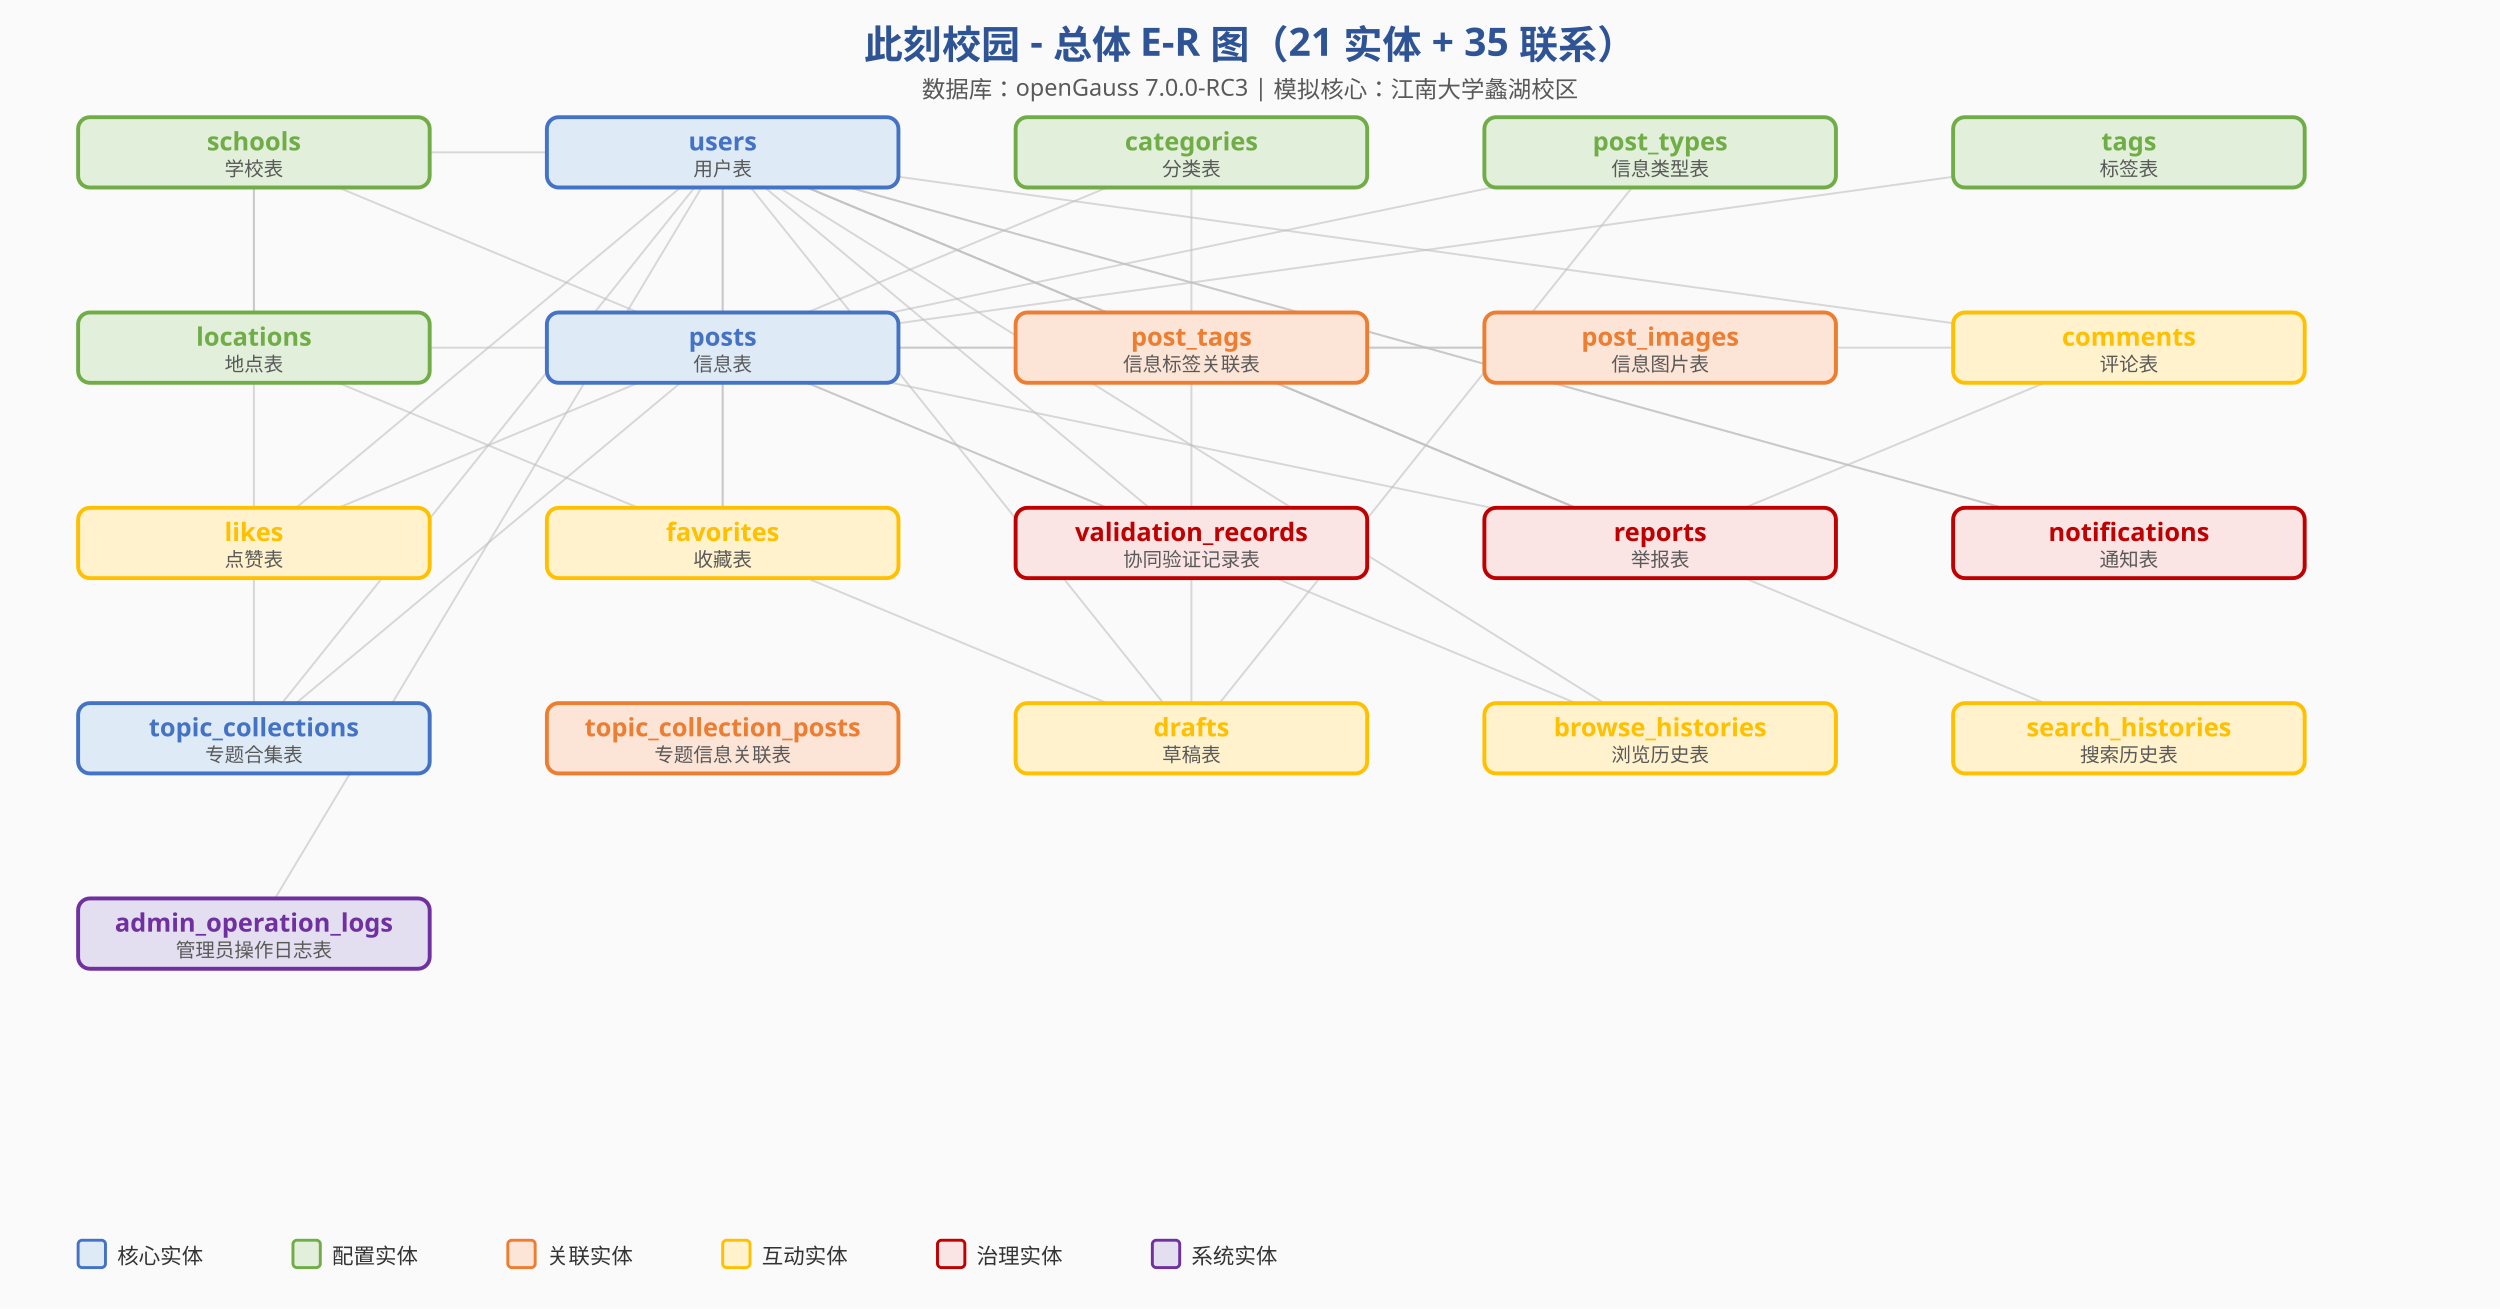
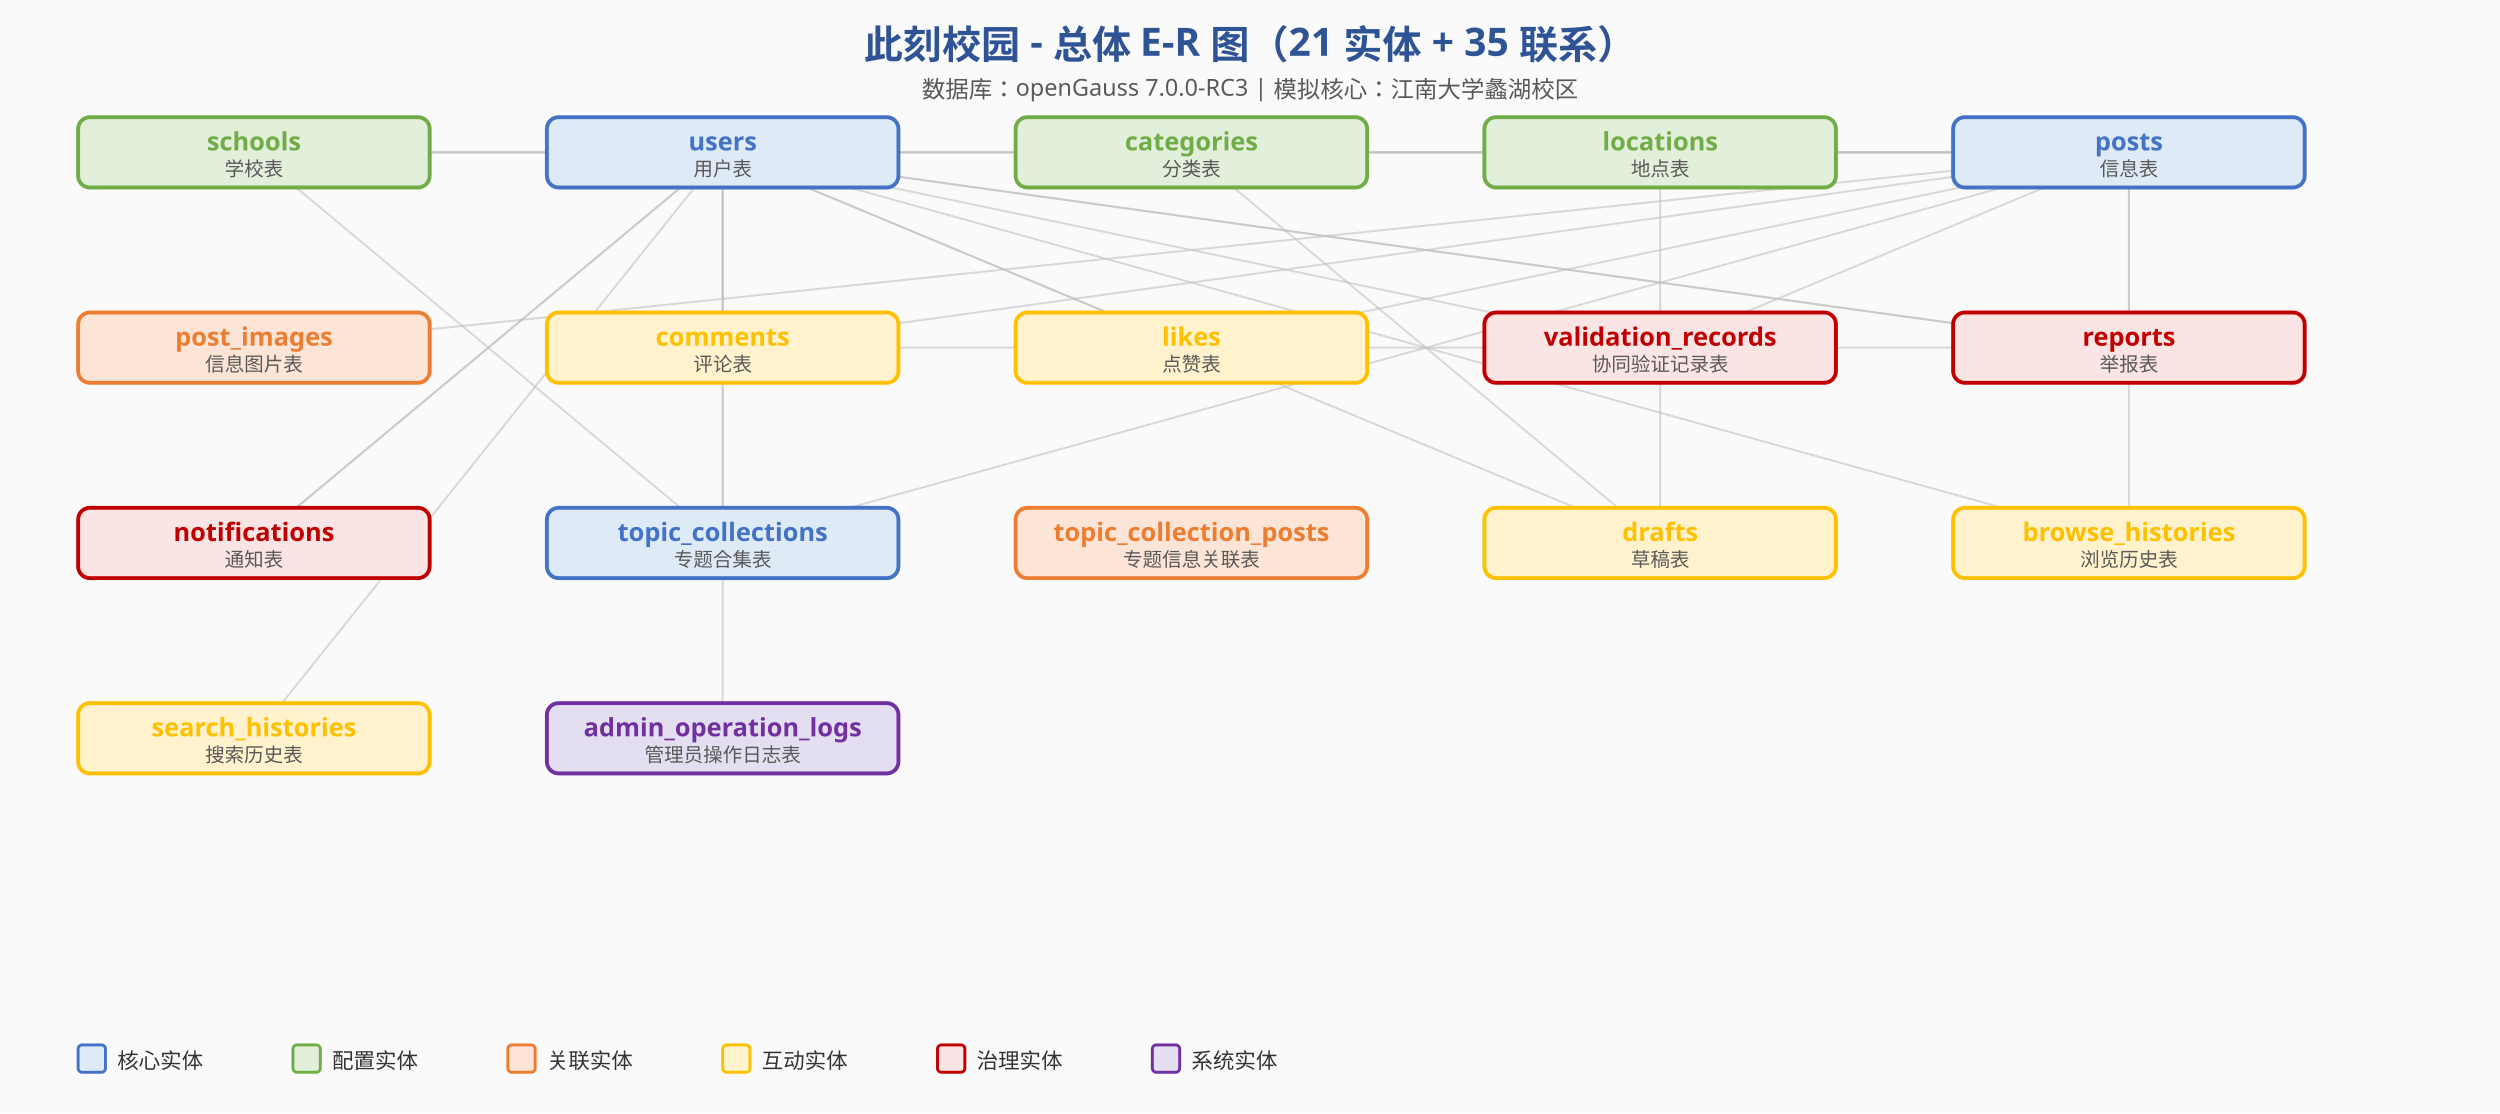
- <svg xmlns="http://www.w3.org/2000/svg" width="1280" height="670" viewBox="0 0 1280 670">
+ <svg xmlns="http://www.w3.org/2000/svg" width="1280" height="570" viewBox="0 0 1280 570">
  <style>text{font-family:"微软雅黑";}</style>
-   <rect width="1280" height="670" fill="#FAFAFA" />
+   <rect width="1280" height="570" fill="#FAFAFA" />
  <text x="640" y="30" text-anchor="middle" font-size="20" font-weight="bold" fill="#2F5496">此刻校园 - 总体 E-R 图（21 实体 + 35 联系）</text>
  <text x="640" y="50" text-anchor="middle" font-size="12" fill="#595959">数据库：openGauss 7.0.0-RC3 | 模拟核心：江南大学蠡湖校区</text>
  <line x1="130" y1="78" x2="370" y2="78" stroke="#BFBFBF" stroke-width="1" opacity="0.6" />
-   <line x1="130" y1="78" x2="370" y2="178" stroke="#BFBFBF" stroke-width="1" opacity="0.6" />
-   <line x1="130" y1="78" x2="130" y2="178" stroke="#BFBFBF" stroke-width="1" opacity="0.6" />
-   <line x1="130" y1="78" x2="130" y2="378" stroke="#BFBFBF" stroke-width="1" opacity="0.6" />
+   <line x1="130" y1="78" x2="1090" y2="78" stroke="#BFBFBF" stroke-width="1" opacity="0.6" />
+   <line x1="130" y1="78" x2="850" y2="78" stroke="#BFBFBF" stroke-width="1" opacity="0.6" />
+   <line x1="130" y1="78" x2="370" y2="278" stroke="#BFBFBF" stroke-width="1" opacity="0.6" />
+   <line x1="370" y1="78" x2="1090" y2="78" stroke="#BFBFBF" stroke-width="1" opacity="0.6" />
+   <line x1="610" y1="78" x2="1090" y2="78" stroke="#BFBFBF" stroke-width="1" opacity="0.6" />
+   <line x1="850" y1="78" x2="1090" y2="78" stroke="#BFBFBF" stroke-width="1" opacity="0.6" />
+   <line x1="1090" y1="78" x2="130" y2="178" stroke="#BFBFBF" stroke-width="1" opacity="0.6" />
+   <line x1="1090" y1="78" x2="370" y2="178" stroke="#BFBFBF" stroke-width="1" opacity="0.6" />
+   <line x1="1090" y1="78" x2="610" y2="178" stroke="#BFBFBF" stroke-width="1" opacity="0.6" />
+   <line x1="1090" y1="78" x2="850" y2="178" stroke="#BFBFBF" stroke-width="1" opacity="0.6" />
+   <line x1="1090" y1="78" x2="1090" y2="178" stroke="#BFBFBF" stroke-width="1" opacity="0.6" />
+   <line x1="1090" y1="78" x2="1090" y2="278" stroke="#BFBFBF" stroke-width="1" opacity="0.6" />
+   <line x1="1090" y1="78" x2="370" y2="278" stroke="#BFBFBF" stroke-width="1" opacity="0.6" />
  <line x1="370" y1="78" x2="370" y2="178" stroke="#BFBFBF" stroke-width="1" opacity="0.6" />
-   <line x1="610" y1="78" x2="370" y2="178" stroke="#BFBFBF" stroke-width="1" opacity="0.6" />
-   <line x1="850" y1="78" x2="370" y2="178" stroke="#BFBFBF" stroke-width="1" opacity="0.6" />
-   <line x1="130" y1="178" x2="370" y2="178" stroke="#BFBFBF" stroke-width="1" opacity="0.6" />
-   <line x1="370" y1="178" x2="850" y2="178" stroke="#BFBFBF" stroke-width="1" opacity="0.6" />
-   <line x1="370" y1="178" x2="1090" y2="78" stroke="#BFBFBF" stroke-width="1" opacity="0.6" />
-   <line x1="370" y1="178" x2="1090" y2="178" stroke="#BFBFBF" stroke-width="1" opacity="0.6" />
-   <line x1="370" y1="178" x2="130" y2="278" stroke="#BFBFBF" stroke-width="1" opacity="0.6" />
-   <line x1="370" y1="178" x2="370" y2="278" stroke="#BFBFBF" stroke-width="1" opacity="0.6" />
-   <line x1="370" y1="178" x2="610" y2="278" stroke="#BFBFBF" stroke-width="1" opacity="0.6" />
-   <line x1="370" y1="178" x2="850" y2="278" stroke="#BFBFBF" stroke-width="1" opacity="0.6" />
-   <line x1="370" y1="178" x2="850" y2="378" stroke="#BFBFBF" stroke-width="1" opacity="0.6" />
-   <line x1="370" y1="178" x2="130" y2="378" stroke="#BFBFBF" stroke-width="1" opacity="0.6" />
+   <line x1="370" y1="78" x2="610" y2="178" stroke="#BFBFBF" stroke-width="1" opacity="0.6" />
+   <line x1="370" y1="78" x2="850" y2="178" stroke="#BFBFBF" stroke-width="1" opacity="0.6" />
+   <line x1="370" y1="78" x2="1090" y2="178" stroke="#BFBFBF" stroke-width="1" opacity="0.6" />
  <line x1="370" y1="78" x2="1090" y2="178" stroke="#BFBFBF" stroke-width="1" opacity="0.6" />
  <line x1="370" y1="78" x2="130" y2="278" stroke="#BFBFBF" stroke-width="1" opacity="0.6" />
-   <line x1="370" y1="78" x2="370" y2="278" stroke="#BFBFBF" stroke-width="1" opacity="0.6" />
-   <line x1="370" y1="78" x2="610" y2="278" stroke="#BFBFBF" stroke-width="1" opacity="0.6" />
-   <line x1="370" y1="78" x2="850" y2="278" stroke="#BFBFBF" stroke-width="1" opacity="0.6" />
+   <line x1="370" y1="78" x2="130" y2="278" stroke="#BFBFBF" stroke-width="1" opacity="0.6" />
  <line x1="370" y1="78" x2="850" y2="278" stroke="#BFBFBF" stroke-width="1" opacity="0.6" />
  <line x1="370" y1="78" x2="1090" y2="278" stroke="#BFBFBF" stroke-width="1" opacity="0.6" />
-   <line x1="370" y1="78" x2="1090" y2="278" stroke="#BFBFBF" stroke-width="1" opacity="0.6" />
-   <line x1="370" y1="78" x2="610" y2="378" stroke="#BFBFBF" stroke-width="1" opacity="0.6" />
-   <line x1="370" y1="78" x2="850" y2="378" stroke="#BFBFBF" stroke-width="1" opacity="0.6" />
-   <line x1="370" y1="78" x2="1090" y2="378" stroke="#BFBFBF" stroke-width="1" opacity="0.6" />
-   <line x1="370" y1="78" x2="130" y2="478" stroke="#BFBFBF" stroke-width="1" opacity="0.6" />
  <line x1="370" y1="78" x2="130" y2="378" stroke="#BFBFBF" stroke-width="1" opacity="0.6" />
-   <line x1="1090" y1="178" x2="1090" y2="178" stroke="#BFBFBF" stroke-width="1" opacity="0.6" />
-   <line x1="1090" y1="178" x2="850" y2="278" stroke="#BFBFBF" stroke-width="1" opacity="0.6" />
-   <line x1="610" y1="78" x2="610" y2="378" stroke="#BFBFBF" stroke-width="1" opacity="0.6" />
-   <line x1="850" y1="78" x2="610" y2="378" stroke="#BFBFBF" stroke-width="1" opacity="0.6" />
-   <line x1="130" y1="178" x2="610" y2="378" stroke="#BFBFBF" stroke-width="1" opacity="0.6" />
+   <line x1="370" y1="78" x2="370" y2="378" stroke="#BFBFBF" stroke-width="1" opacity="0.6" />
+   <line x1="370" y1="78" x2="370" y2="278" stroke="#BFBFBF" stroke-width="1" opacity="0.6" />
+   <line x1="370" y1="178" x2="370" y2="178" stroke="#BFBFBF" stroke-width="1" opacity="0.6" />
+   <line x1="370" y1="178" x2="1090" y2="178" stroke="#BFBFBF" stroke-width="1" opacity="0.6" />
+   <line x1="610" y1="78" x2="850" y2="278" stroke="#BFBFBF" stroke-width="1" opacity="0.6" />
+   <line x1="850" y1="78" x2="850" y2="278" stroke="#BFBFBF" stroke-width="1" opacity="0.6" />
  <rect x="40" y="60" width="180" height="36" rx="6" ry="6" fill="#E2EFDA" stroke="#70AD47" stroke-width="2" />
  <text x="130" y="77" text-anchor="middle" font-size="13" font-weight="bold" fill="#70AD47">schools</text>
  <text x="130" y="90" text-anchor="middle" font-size="10" fill="#595959">学校表</text>
  <rect x="280" y="60" width="180" height="36" rx="6" ry="6" fill="#DEEBF7" stroke="#4472C4" stroke-width="2" />
  <text x="370" y="77" text-anchor="middle" font-size="13" font-weight="bold" fill="#4472C4">users</text>
  <text x="370" y="90" text-anchor="middle" font-size="10" fill="#595959">用户表</text>
  <rect x="520" y="60" width="180" height="36" rx="6" ry="6" fill="#E2EFDA" stroke="#70AD47" stroke-width="2" />
  <text x="610" y="77" text-anchor="middle" font-size="13" font-weight="bold" fill="#70AD47">categories</text>
  <text x="610" y="90" text-anchor="middle" font-size="10" fill="#595959">分类表</text>
  <rect x="760" y="60" width="180" height="36" rx="6" ry="6" fill="#E2EFDA" stroke="#70AD47" stroke-width="2" />
-   <text x="850" y="77" text-anchor="middle" font-size="13" font-weight="bold" fill="#70AD47">post_types</text>
-   <text x="850" y="90" text-anchor="middle" font-size="10" fill="#595959">信息类型表</text>
-   <rect x="1000" y="60" width="180" height="36" rx="6" ry="6" fill="#E2EFDA" stroke="#70AD47" stroke-width="2" />
-   <text x="1090" y="77" text-anchor="middle" font-size="13" font-weight="bold" fill="#70AD47">tags</text>
-   <text x="1090" y="90" text-anchor="middle" font-size="10" fill="#595959">标签表</text>
-   <rect x="40" y="160" width="180" height="36" rx="6" ry="6" fill="#E2EFDA" stroke="#70AD47" stroke-width="2" />
-   <text x="130" y="177" text-anchor="middle" font-size="13" font-weight="bold" fill="#70AD47">locations</text>
-   <text x="130" y="190" text-anchor="middle" font-size="10" fill="#595959">地点表</text>
-   <rect x="280" y="160" width="180" height="36" rx="6" ry="6" fill="#DEEBF7" stroke="#4472C4" stroke-width="2" />
-   <text x="370" y="177" text-anchor="middle" font-size="13" font-weight="bold" fill="#4472C4">posts</text>
-   <text x="370" y="190" text-anchor="middle" font-size="10" fill="#595959">信息表</text>
-   <rect x="520" y="160" width="180" height="36" rx="6" ry="6" fill="#FCE4D6" stroke="#ED7D31" stroke-width="2" />
-   <text x="610" y="177" text-anchor="middle" font-size="13" font-weight="bold" fill="#ED7D31">post_tags</text>
-   <text x="610" y="190" text-anchor="middle" font-size="10" fill="#595959">信息标签关联表</text>
-   <rect x="760" y="160" width="180" height="36" rx="6" ry="6" fill="#FCE4D6" stroke="#ED7D31" stroke-width="2" />
-   <text x="850" y="177" text-anchor="middle" font-size="13" font-weight="bold" fill="#ED7D31">post_images</text>
-   <text x="850" y="190" text-anchor="middle" font-size="10" fill="#595959">信息图片表</text>
-   <rect x="1000" y="160" width="180" height="36" rx="6" ry="6" fill="#FFF2CC" stroke="#FFC000" stroke-width="2" />
-   <text x="1090" y="177" text-anchor="middle" font-size="13" font-weight="bold" fill="#FFC000">comments</text>
-   <text x="1090" y="190" text-anchor="middle" font-size="10" fill="#595959">评论表</text>
-   <rect x="40" y="260" width="180" height="36" rx="6" ry="6" fill="#FFF2CC" stroke="#FFC000" stroke-width="2" />
-   <text x="130" y="277" text-anchor="middle" font-size="13" font-weight="bold" fill="#FFC000">likes</text>
-   <text x="130" y="290" text-anchor="middle" font-size="10" fill="#595959">点赞表</text>
-   <rect x="280" y="260" width="180" height="36" rx="6" ry="6" fill="#FFF2CC" stroke="#FFC000" stroke-width="2" />
-   <text x="370" y="277" text-anchor="middle" font-size="13" font-weight="bold" fill="#FFC000">favorites</text>
-   <text x="370" y="290" text-anchor="middle" font-size="10" fill="#595959">收藏表</text>
-   <rect x="520" y="260" width="180" height="36" rx="6" ry="6" fill="#FBE4E4" stroke="#C00000" stroke-width="2" />
-   <text x="610" y="277" text-anchor="middle" font-size="13" font-weight="bold" fill="#C00000">validation_records</text>
-   <text x="610" y="290" text-anchor="middle" font-size="10" fill="#595959">协同验证记录表</text>
-   <rect x="760" y="260" width="180" height="36" rx="6" ry="6" fill="#FBE4E4" stroke="#C00000" stroke-width="2" />
-   <text x="850" y="277" text-anchor="middle" font-size="13" font-weight="bold" fill="#C00000">reports</text>
-   <text x="850" y="290" text-anchor="middle" font-size="10" fill="#595959">举报表</text>
-   <rect x="1000" y="260" width="180" height="36" rx="6" ry="6" fill="#FBE4E4" stroke="#C00000" stroke-width="2" />
-   <text x="1090" y="277" text-anchor="middle" font-size="13" font-weight="bold" fill="#C00000">notifications</text>
-   <text x="1090" y="290" text-anchor="middle" font-size="10" fill="#595959">通知表</text>
-   <rect x="40" y="360" width="180" height="36" rx="6" ry="6" fill="#DEEBF7" stroke="#4472C4" stroke-width="2" />
-   <text x="130" y="377" text-anchor="middle" font-size="13" font-weight="bold" fill="#4472C4">topic_collections</text>
-   <text x="130" y="390" text-anchor="middle" font-size="10" fill="#595959">专题合集表</text>
-   <rect x="280" y="360" width="180" height="36" rx="6" ry="6" fill="#FCE4D6" stroke="#ED7D31" stroke-width="2" />
-   <text x="370" y="377" text-anchor="middle" font-size="13" font-weight="bold" fill="#ED7D31">topic_collection_posts</text>
-   <text x="370" y="390" text-anchor="middle" font-size="10" fill="#595959">专题信息关联表</text>
-   <rect x="520" y="360" width="180" height="36" rx="6" ry="6" fill="#FFF2CC" stroke="#FFC000" stroke-width="2" />
-   <text x="610" y="377" text-anchor="middle" font-size="13" font-weight="bold" fill="#FFC000">drafts</text>
-   <text x="610" y="390" text-anchor="middle" font-size="10" fill="#595959">草稿表</text>
-   <rect x="760" y="360" width="180" height="36" rx="6" ry="6" fill="#FFF2CC" stroke="#FFC000" stroke-width="2" />
-   <text x="850" y="377" text-anchor="middle" font-size="13" font-weight="bold" fill="#FFC000">browse_histories</text>
-   <text x="850" y="390" text-anchor="middle" font-size="10" fill="#595959">浏览历史表</text>
-   <rect x="1000" y="360" width="180" height="36" rx="6" ry="6" fill="#FFF2CC" stroke="#FFC000" stroke-width="2" />
-   <text x="1090" y="377" text-anchor="middle" font-size="13" font-weight="bold" fill="#FFC000">search_histories</text>
-   <text x="1090" y="390" text-anchor="middle" font-size="10" fill="#595959">搜索历史表</text>
-   <rect x="40" y="460" width="180" height="36" rx="6" ry="6" fill="#E4DFF0" stroke="#7030A0" stroke-width="2" />
-   <text x="130" y="477" text-anchor="middle" font-size="13" font-weight="bold" fill="#7030A0">admin_operation_logs</text>
-   <text x="130" y="490" text-anchor="middle" font-size="10" fill="#595959">管理员操作日志表</text>
-   <rect x="40" y="635" width="14" height="14" rx="2" ry="2" fill="#DEEBF7" stroke="#4472C4" stroke-width="1.5" />
-   <text x="60" y="647" font-size="11" fill="#333333">核心实体</text>
-   <rect x="150" y="635" width="14" height="14" rx="2" ry="2" fill="#E2EFDA" stroke="#70AD47" stroke-width="1.5" />
-   <text x="170" y="647" font-size="11" fill="#333333">配置实体</text>
-   <rect x="260" y="635" width="14" height="14" rx="2" ry="2" fill="#FCE4D6" stroke="#ED7D31" stroke-width="1.5" />
-   <text x="280" y="647" font-size="11" fill="#333333">关联实体</text>
-   <rect x="370" y="635" width="14" height="14" rx="2" ry="2" fill="#FFF2CC" stroke="#FFC000" stroke-width="1.5" />
-   <text x="390" y="647" font-size="11" fill="#333333">互动实体</text>
-   <rect x="480" y="635" width="14" height="14" rx="2" ry="2" fill="#FBE4E4" stroke="#C00000" stroke-width="1.5" />
-   <text x="500" y="647" font-size="11" fill="#333333">治理实体</text>
-   <rect x="590" y="635" width="14" height="14" rx="2" ry="2" fill="#E4DFF0" stroke="#7030A0" stroke-width="1.5" />
-   <text x="610" y="647" font-size="11" fill="#333333">系统实体</text>
+   <text x="850" y="77" text-anchor="middle" font-size="13" font-weight="bold" fill="#70AD47">locations</text>
+   <text x="850" y="90" text-anchor="middle" font-size="10" fill="#595959">地点表</text>
+   <rect x="1000" y="60" width="180" height="36" rx="6" ry="6" fill="#DEEBF7" stroke="#4472C4" stroke-width="2" />
+   <text x="1090" y="77" text-anchor="middle" font-size="13" font-weight="bold" fill="#4472C4">posts</text>
+   <text x="1090" y="90" text-anchor="middle" font-size="10" fill="#595959">信息表</text>
+   <rect x="40" y="160" width="180" height="36" rx="6" ry="6" fill="#FCE4D6" stroke="#ED7D31" stroke-width="2" />
+   <text x="130" y="177" text-anchor="middle" font-size="13" font-weight="bold" fill="#ED7D31">post_images</text>
+   <text x="130" y="190" text-anchor="middle" font-size="10" fill="#595959">信息图片表</text>
+   <rect x="280" y="160" width="180" height="36" rx="6" ry="6" fill="#FFF2CC" stroke="#FFC000" stroke-width="2" />
+   <text x="370" y="177" text-anchor="middle" font-size="13" font-weight="bold" fill="#FFC000">comments</text>
+   <text x="370" y="190" text-anchor="middle" font-size="10" fill="#595959">评论表</text>
+   <rect x="520" y="160" width="180" height="36" rx="6" ry="6" fill="#FFF2CC" stroke="#FFC000" stroke-width="2" />
+   <text x="610" y="177" text-anchor="middle" font-size="13" font-weight="bold" fill="#FFC000">likes</text>
+   <text x="610" y="190" text-anchor="middle" font-size="10" fill="#595959">点赞表</text>
+   <rect x="760" y="160" width="180" height="36" rx="6" ry="6" fill="#FBE4E4" stroke="#C00000" stroke-width="2" />
+   <text x="850" y="177" text-anchor="middle" font-size="13" font-weight="bold" fill="#C00000">validation_records</text>
+   <text x="850" y="190" text-anchor="middle" font-size="10" fill="#595959">协同验证记录表</text>
+   <rect x="1000" y="160" width="180" height="36" rx="6" ry="6" fill="#FBE4E4" stroke="#C00000" stroke-width="2" />
+   <text x="1090" y="177" text-anchor="middle" font-size="13" font-weight="bold" fill="#C00000">reports</text>
+   <text x="1090" y="190" text-anchor="middle" font-size="10" fill="#595959">举报表</text>
+   <rect x="40" y="260" width="180" height="36" rx="6" ry="6" fill="#FBE4E4" stroke="#C00000" stroke-width="2" />
+   <text x="130" y="277" text-anchor="middle" font-size="13" font-weight="bold" fill="#C00000">notifications</text>
+   <text x="130" y="290" text-anchor="middle" font-size="10" fill="#595959">通知表</text>
+   <rect x="280" y="260" width="180" height="36" rx="6" ry="6" fill="#DEEBF7" stroke="#4472C4" stroke-width="2" />
+   <text x="370" y="277" text-anchor="middle" font-size="13" font-weight="bold" fill="#4472C4">topic_collections</text>
+   <text x="370" y="290" text-anchor="middle" font-size="10" fill="#595959">专题合集表</text>
+   <rect x="520" y="260" width="180" height="36" rx="6" ry="6" fill="#FCE4D6" stroke="#ED7D31" stroke-width="2" />
+   <text x="610" y="277" text-anchor="middle" font-size="13" font-weight="bold" fill="#ED7D31">topic_collection_posts</text>
+   <text x="610" y="290" text-anchor="middle" font-size="10" fill="#595959">专题信息关联表</text>
+   <rect x="760" y="260" width="180" height="36" rx="6" ry="6" fill="#FFF2CC" stroke="#FFC000" stroke-width="2" />
+   <text x="850" y="277" text-anchor="middle" font-size="13" font-weight="bold" fill="#FFC000">drafts</text>
+   <text x="850" y="290" text-anchor="middle" font-size="10" fill="#595959">草稿表</text>
+   <rect x="1000" y="260" width="180" height="36" rx="6" ry="6" fill="#FFF2CC" stroke="#FFC000" stroke-width="2" />
+   <text x="1090" y="277" text-anchor="middle" font-size="13" font-weight="bold" fill="#FFC000">browse_histories</text>
+   <text x="1090" y="290" text-anchor="middle" font-size="10" fill="#595959">浏览历史表</text>
+   <rect x="40" y="360" width="180" height="36" rx="6" ry="6" fill="#FFF2CC" stroke="#FFC000" stroke-width="2" />
+   <text x="130" y="377" text-anchor="middle" font-size="13" font-weight="bold" fill="#FFC000">search_histories</text>
+   <text x="130" y="390" text-anchor="middle" font-size="10" fill="#595959">搜索历史表</text>
+   <rect x="280" y="360" width="180" height="36" rx="6" ry="6" fill="#E4DFF0" stroke="#7030A0" stroke-width="2" />
+   <text x="370" y="377" text-anchor="middle" font-size="13" font-weight="bold" fill="#7030A0">admin_operation_logs</text>
+   <text x="370" y="390" text-anchor="middle" font-size="10" fill="#595959">管理员操作日志表</text>
+   <rect x="40" y="535" width="14" height="14" rx="2" ry="2" fill="#DEEBF7" stroke="#4472C4" stroke-width="1.5" />
+   <text x="60" y="547" font-size="11" fill="#333333">核心实体</text>
+   <rect x="150" y="535" width="14" height="14" rx="2" ry="2" fill="#E2EFDA" stroke="#70AD47" stroke-width="1.5" />
+   <text x="170" y="547" font-size="11" fill="#333333">配置实体</text>
+   <rect x="260" y="535" width="14" height="14" rx="2" ry="2" fill="#FCE4D6" stroke="#ED7D31" stroke-width="1.5" />
+   <text x="280" y="547" font-size="11" fill="#333333">关联实体</text>
+   <rect x="370" y="535" width="14" height="14" rx="2" ry="2" fill="#FFF2CC" stroke="#FFC000" stroke-width="1.5" />
+   <text x="390" y="547" font-size="11" fill="#333333">互动实体</text>
+   <rect x="480" y="535" width="14" height="14" rx="2" ry="2" fill="#FBE4E4" stroke="#C00000" stroke-width="1.5" />
+   <text x="500" y="547" font-size="11" fill="#333333">治理实体</text>
+   <rect x="590" y="535" width="14" height="14" rx="2" ry="2" fill="#E4DFF0" stroke="#7030A0" stroke-width="1.5" />
+   <text x="610" y="547" font-size="11" fill="#333333">系统实体</text>
</svg>
